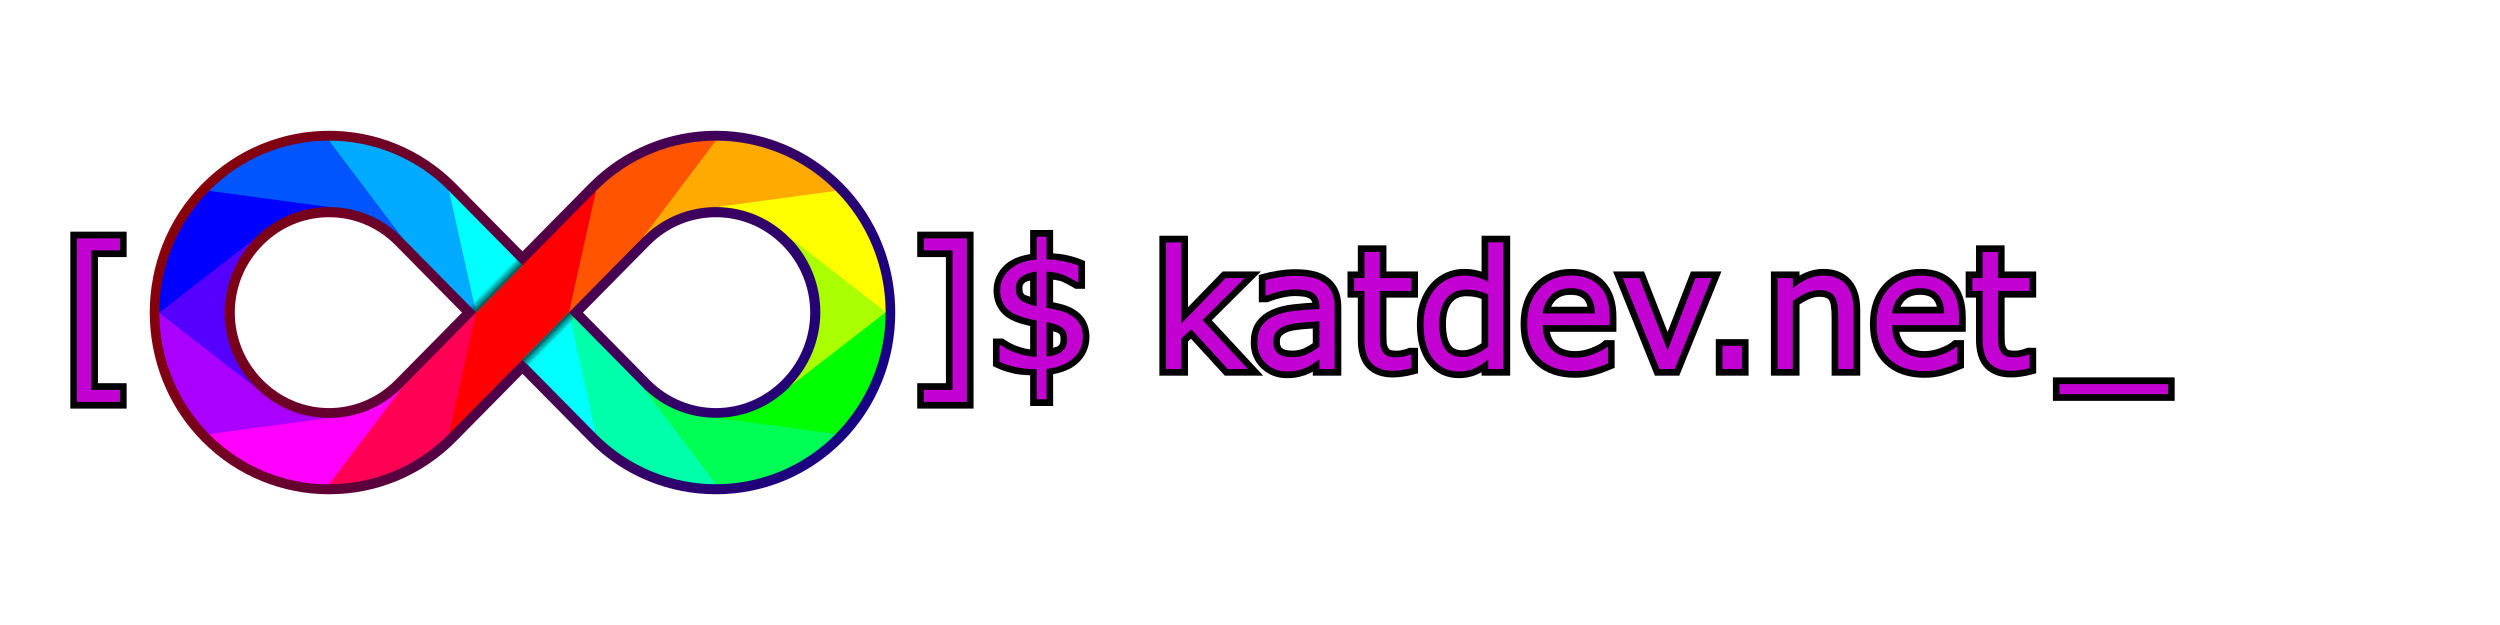
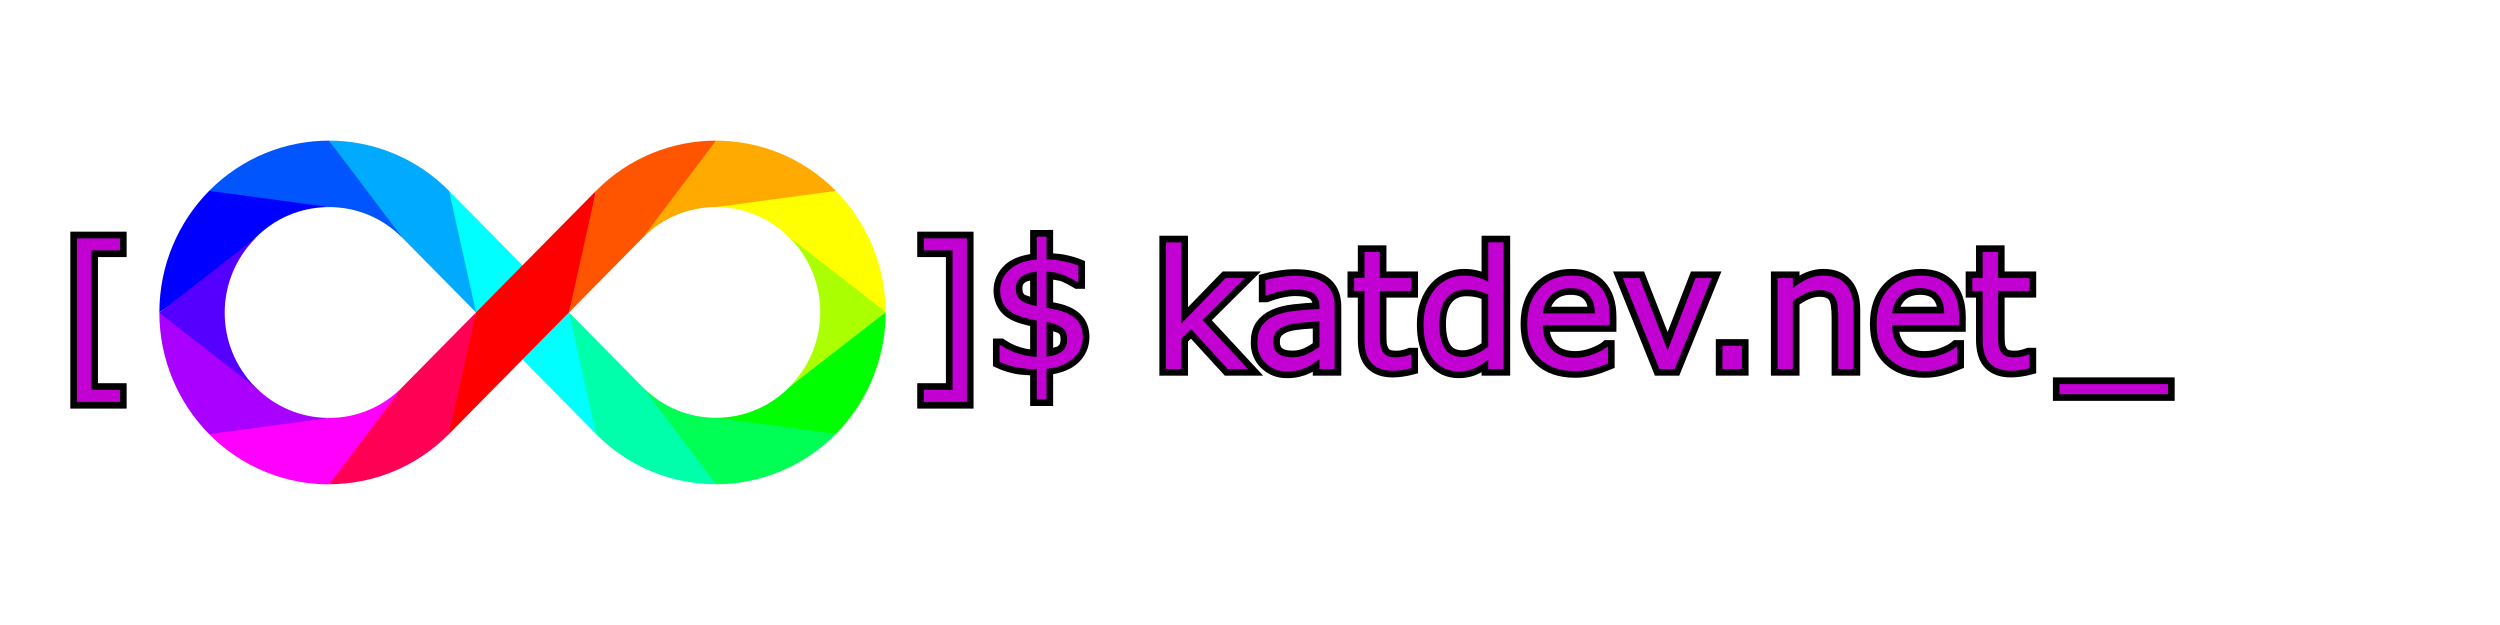
<svg xmlns="http://www.w3.org/2000/svg" xmlns:xlink="http://www.w3.org/1999/xlink" width="2e3" height="500" version="1.1" viewBox="0 0 529.17 132.29">
  <defs>
-     <linearGradient id="a">
+     <linearGradient>
      <stop stop-opacity=".705" offset="0" />
      <stop stop-opacity="0" offset="1" />
    </linearGradient>
-     <linearGradient id="e" x1="90.01" x2="90.01" y1="137.22" y2="133.58" gradientTransform="translate(-160.43 6.1003)" gradientUnits="userSpaceOnUse" xlink:href="#a" />
-     <linearGradient id="d" x1="90.01" x2="90.01" y1="137.22" y2="133.58" gradientTransform="translate(-160.42 -307)" gradientUnits="userSpaceOnUse" xlink:href="#a" />
-     <linearGradient id="c" x1="-86.004" x2="206.03" y1="323.72" y2="460.14" gradientUnits="userSpaceOnUse">
+     <linearGradient x1="90.01" x2="90.01" y1="137.22" y2="133.58" gradientTransform="translate(-160.43 6.1003)" gradientUnits="userSpaceOnUse" xlink:href="#a" />
+     <linearGradient x1="90.01" x2="90.01" y1="137.22" y2="133.58" gradientTransform="translate(-160.42 -307)" gradientUnits="userSpaceOnUse" xlink:href="#a" />
+     <linearGradient x1="-86.004" x2="206.03" y1="323.72" y2="460.14" gradientUnits="userSpaceOnUse">
      <stop stop-color="#900000" offset="0" />
      <stop stop-color="#0f008f" offset="1" />
    </linearGradient>
-     <meshgradient id="b" x="-86.004" y="323.722" gradientUnits="userSpaceOnUse">
+     <meshgradient x="-86.004" y="323.722" gradientUnits="userSpaceOnUse">
      <meshrow>
        <meshpatch>
          <stop stop-color="#900000" path="c 97.346,0  194.692,0  292.038,0" />
          <stop path="c 0,45.473  0,90.946  0,136.418" />
          <stop stop-color="#0f008f" path="c -97.346,0  -194.692,0  -292.038,0" />
          <stop path="c 0,-45.473  0,-90.946  0,-136.418" />
        </meshpatch>
      </meshrow>
    </meshgradient>
  </defs>
  <g transform="matrix(1 0 0 1.0132 .00027358 .73807)">
    <g transform="matrix(.52604 0 0 .52604 79.026 -141.61)">
      <path d="m-17.816 323.72c-17.464 2e-5 -34.988 6.681-48.268 19.961-26.56 26.56-26.56 69.977 0 96.537 26.56 26.56 69.977 26.56 96.537 0 8.163-8.163 21.951-21.951 29.561-29.561 7.609 7.609 21.399 21.397 29.563 29.561 26.56 26.56 69.977 26.561 96.537 0 26.56-26.561 26.561-69.979 0-96.539-13.28-13.28-30.807-19.959-48.27-19.959-17.463 1e-4 -34.987 6.678-48.268 19.959-8.163 8.163-21.953 21.953-29.563 29.562-7.61-7.609-21.398-21.398-29.561-29.561-13.28-13.28-30.806-19.961-48.27-19.961zm0 26.391c10.694-1e-5 21.337 4.052 29.562 12.277 8.163 8.163 21.951 21.95 29.561 29.561-7.609 7.61-21.398 21.399-29.561 29.562-16.452 16.452-42.671 16.452-59.123 0-16.452-16.452-16.452-42.671 0-59.123 8.226-8.226 18.866-12.277 29.561-12.277zm155.66 0c10.694-6e-5 21.336 4.051 29.562 12.277 16.452 16.452 16.452 42.669 0 59.121-16.452 16.452-42.671 16.454-59.123 2e-3 -8.163-8.163-21.951-21.953-29.561-29.562 7.61-7.61 21.398-21.398 29.561-29.561 8.226-8.226 18.867-12.277 29.561-12.277z" color="#000000" color-rendering="auto" dominant-baseline="auto" fill="url(#b)" image-rendering="auto" shape-rendering="auto" solid-color="#000000" stop-color="#000000" stroke="url(#c)" stroke-linejoin="round" stroke-width="7.938" style="font-feature-settings:normal;font-variant-alternates:normal;font-variant-caps:normal;font-variant-east-asian:normal;font-variant-ligatures:normal;font-variant-numeric:normal;font-variant-position:normal;font-variation-settings:normal;inline-size:0;isolation:auto;mix-blend-mode:normal;paint-order:normal;shape-margin:0;shape-padding:0;text-decoration-color:#000000;text-decoration-line:none;text-decoration-style:solid;text-indent:0;text-orientation:mixed;text-transform:none;white-space:normal" />
      <g transform="translate(-.89205 231.4)">
        <g fill-opacity=".997" shape-rendering="auto">
          <path d="m-65.191 112.22c23.434-2.105 33.419 3.575 48.268 6.44-6e-3 0-0.017 3.4e-4 -0.023 3.4e-4l-3.7e-4 -3.7e-4c-11.634-4e-5 -22.022 4.659-29.584 12.221-14.469 13.843-25.962 21.307-38.679 29.584 3e-5 -18.781 7.67-35.897 20.018-48.245z" color="#000000" color-rendering="auto" dominant-baseline="auto" fill="#00f" image-rendering="auto" solid-color="#000000" stop-color="#000000" style="font-feature-settings:normal;font-variant-alternates:normal;font-variant-caps:normal;font-variant-east-asian:normal;font-variant-ligatures:normal;font-variant-numeric:normal;font-variant-position:normal;font-variation-settings:normal;inline-size:0;isolation:auto;mix-blend-mode:normal;shape-margin:0;shape-padding:0;text-decoration-color:#000000;text-decoration-line:none;text-decoration-style:solid;text-indent:0;text-orientation:mixed;text-transform:none;white-space:normal" />
          <path d="m-65.192 208.82c15.816 0.586 31.954-2.046 48.268-6.44-6e-3 0-0.017-2.7e-4 -0.023-2.7e-4l-3.7e-4 2.7e-4c-11.634 7e-5 -22.022-4.659-29.584-12.221-12.341-9.907-20.996-20.122-38.679-29.584 4e-5 18.781 7.67 35.897 20.018 48.245z" color="#000000" color-rendering="auto" dominant-baseline="auto" fill="#a0f" image-rendering="auto" solid-color="#000000" stop-color="#000000" style="font-feature-settings:normal;font-variant-alternates:normal;font-variant-caps:normal;font-variant-east-asian:normal;font-variant-ligatures:normal;font-variant-numeric:normal;font-variant-position:normal;font-variation-settings:normal;inline-size:0;isolation:auto;mix-blend-mode:normal;shape-margin:0;shape-padding:0;text-decoration-color:#000000;text-decoration-line:none;text-decoration-style:solid;text-indent:0;text-orientation:mixed;text-transform:none;white-space:normal" />
          <path d="m187.01 112.22c-18.527-0.639-33.076 3.268-48.268 6.44 6e-3 0 0.017 3.5e-4 0.023 3.5e-4l3.7e-4 -3.8e-4c11.634-4e-5 22.022 4.659 29.584 12.221 12.424 10.519 23.939 22.308 38.679 29.584-3e-5 -18.781-7.67-35.897-20.018-48.245z" color="#000000" color-rendering="auto" dominant-baseline="auto" fill="#ff0" image-rendering="auto" solid-color="#000000" stop-color="#000000" style="font-feature-settings:normal;font-variant-alternates:normal;font-variant-caps:normal;font-variant-east-asian:normal;font-variant-ligatures:normal;font-variant-numeric:normal;font-variant-position:normal;font-variation-settings:normal;inline-size:0;isolation:auto;mix-blend-mode:normal;shape-margin:0;shape-padding:0;text-decoration-color:#000000;text-decoration-line:none;text-decoration-style:solid;text-indent:0;text-orientation:mixed;text-transform:none;white-space:normal" />
        </g>
        <g>
          <path d="m90.469 208.76c-2.207-16.083-3.639-32.166-10.872-48.249l-48.251-48.29c-0.227 15.821 1.317 31.768 10.872 48.288z" fill="#0ff" />
          <path d="m138.74 228.72c-17.463-1e-4 -34.987-6.678-48.268-19.959l-10.872-48.288 0.018 0.018c-7e-5 7e-5 7e-5 5.3e-4 0 5.3e-4 7.61 7.61 21.398 21.398 29.561 29.56 10.782 12.694 22.001 25.296 29.56 38.668z" color="#000000" color-rendering="auto" dominant-baseline="auto" fill="#0fa" image-rendering="auto" shape-rendering="auto" solid-color="#000000" stop-color="#000000" style="font-feature-settings:normal;font-variant-alternates:normal;font-variant-caps:normal;font-variant-east-asian:normal;font-variant-ligatures:normal;font-variant-numeric:normal;font-variant-position:normal;font-variation-settings:normal;inline-size:0;isolation:auto;mix-blend-mode:normal;shape-margin:0;shape-padding:0;text-decoration-color:#000000;text-decoration-line:none;text-decoration-style:solid;text-indent:0;text-orientation:mixed;text-transform:none;white-space:normal" />
          <path d="m90.469 112.22c-2.905 14.37-3.21 22.551-10.872 48.249l-48.251 48.29c-0.402-15.149 5.47-31.774 10.872-48.288z" fill="#f00" />
        </g>
        <g shape-rendering="auto">
          <path d="m138.74 92.26c-17.463 1e-4 -34.987 6.678-48.268 19.959l-10.872 48.288 0.018-0.018c-7e-5 -6e-5 6e-5 -5.3e-4 0-5.3e-4 7.61-7.61 21.398-21.398 29.561-29.56 11.432-11.114 22.085-23.103 29.56-38.668z" color="#000000" color-rendering="auto" dominant-baseline="auto" fill="#f50" image-rendering="auto" solid-color="#000000" stop-color="#000000" style="font-feature-settings:normal;font-variant-alternates:normal;font-variant-caps:normal;font-variant-east-asian:normal;font-variant-ligatures:normal;font-variant-numeric:normal;font-variant-position:normal;font-variation-settings:normal;inline-size:0;isolation:auto;mix-blend-mode:normal;shape-margin:0;shape-padding:0;text-decoration-color:#000000;text-decoration-line:none;text-decoration-style:solid;text-indent:0;text-orientation:mixed;text-transform:none;white-space:normal" />
          <path d="m138.74 92.26-29.577 38.684c4e-3 -5e-3 0.012-0.011 0.017-0.016v-5.3e-4c8.226-8.226 18.867-12.277 29.56-12.277l48.269-6.432c-13.28-13.28-30.806-19.959-48.269-19.959z" color="#000000" color-rendering="auto" dominant-baseline="auto" fill="#fa0" fill-opacity=".997" image-rendering="auto" solid-color="#000000" stop-color="#000000" style="font-feature-settings:normal;font-variant-alternates:normal;font-variant-caps:normal;font-variant-east-asian:normal;font-variant-ligatures:normal;font-variant-numeric:normal;font-variant-position:normal;font-variation-settings:normal;inline-size:0;isolation:auto;mix-blend-mode:normal;shape-margin:0;shape-padding:0;text-decoration-color:#000000;text-decoration-line:none;text-decoration-style:solid;text-indent:0;text-orientation:mixed;text-transform:none;white-space:normal" />
          <path d="m-16.922 228.72c17.463-1e-4 34.988-6.678 48.268-19.959l10.872-48.288-0.018 0.018c7e-5 7e-5 -7e-5 5.3e-4 0 5.3e-4 -7.61 7.61-21.398 21.398-29.561 29.56-12.108 12.889-21.943 25.779-29.56 38.668z" color="#000000" color-rendering="auto" dominant-baseline="auto" fill="#f05" image-rendering="auto" solid-color="#000000" stop-color="#000000" style="font-feature-settings:normal;font-variant-alternates:normal;font-variant-caps:normal;font-variant-east-asian:normal;font-variant-ligatures:normal;font-variant-numeric:normal;font-variant-position:normal;font-variation-settings:normal;inline-size:0;isolation:auto;mix-blend-mode:normal;shape-margin:0;shape-padding:0;text-decoration-color:#000000;text-decoration-line:none;text-decoration-style:solid;text-indent:0;text-orientation:mixed;text-transform:none;white-space:normal" />
          <g fill-opacity=".997">
            <path d="m-16.923 228.78 29.577-38.684c-0.004 5e-3 -0.012 0.011-0.017 0.016v5.3e-4c-8.226 8.226-18.866 12.277-29.56 12.277l-48.269 6.432c13.28 13.28 30.806 19.959 48.269 19.959z" color="#000000" color-rendering="auto" dominant-baseline="auto" fill="#f0f" image-rendering="auto" solid-color="#000000" stop-color="#000000" style="font-feature-settings:normal;font-variant-alternates:normal;font-variant-caps:normal;font-variant-east-asian:normal;font-variant-ligatures:normal;font-variant-numeric:normal;font-variant-position:normal;font-variation-settings:normal;inline-size:0;isolation:auto;mix-blend-mode:normal;shape-margin:0;shape-padding:0;text-decoration-color:#000000;text-decoration-line:none;text-decoration-style:solid;text-indent:0;text-orientation:mixed;text-transform:none;white-space:normal" />
            <path d="m187.01 208.76c-16.445-1.791-37.13 0.658-48.268-6.44 6e-3 0 0.017-3.5e-4 0.023-3.5e-4l3.7e-4 3.7e-4c11.634 5e-5 22.022-4.659 29.584-12.221 12.788-10.53 25.211-23.366 38.679-29.584-3e-5 18.781-7.67 35.897-20.018 48.245z" color="#000000" color-rendering="auto" dominant-baseline="auto" fill="#0f0" image-rendering="auto" solid-color="#000000" stop-color="#000000" style="font-feature-settings:normal;font-variant-alternates:normal;font-variant-caps:normal;font-variant-east-asian:normal;font-variant-ligatures:normal;font-variant-numeric:normal;font-variant-position:normal;font-variation-settings:normal;inline-size:0;isolation:auto;mix-blend-mode:normal;shape-margin:0;shape-padding:0;text-decoration-color:#000000;text-decoration-line:none;text-decoration-style:solid;text-indent:0;text-orientation:mixed;text-transform:none;white-space:normal" />
            <path d="m138.74 228.72-29.577-38.684c5e-3 5e-3 0.012 0.011 0.017 0.016v5.3e-4c8.226 8.226 18.867 12.277 29.56 12.277l48.269 6.432c-13.28 13.28-30.806 19.959-48.269 19.959z" color="#000000" color-rendering="auto" dominant-baseline="auto" fill="#0f5" image-rendering="auto" solid-color="#000000" stop-color="#000000" style="font-feature-settings:normal;font-variant-alternates:normal;font-variant-caps:normal;font-variant-east-asian:normal;font-variant-ligatures:normal;font-variant-numeric:normal;font-variant-position:normal;font-variation-settings:normal;inline-size:0;isolation:auto;mix-blend-mode:normal;shape-margin:0;shape-padding:0;text-decoration-color:#000000;text-decoration-line:none;text-decoration-style:solid;text-indent:0;text-orientation:mixed;text-transform:none;white-space:normal" />
          </g>
          <path d="m-16.922 92.26c17.463 1e-4 34.988 6.678 48.268 19.959l10.872 48.288-0.018-0.018c6.9e-5 -6e-5 -6.9e-5 -5.3e-4 0-5.3e-4 -7.61-7.61-21.398-21.398-29.561-29.56-11.622-11.784-20.715-25.149-29.56-38.668z" color="#000000" color-rendering="auto" dominant-baseline="auto" fill="#0af" image-rendering="auto" solid-color="#000000" stop-color="#000000" style="font-feature-settings:normal;font-variant-alternates:normal;font-variant-caps:normal;font-variant-east-asian:normal;font-variant-ligatures:normal;font-variant-numeric:normal;font-variant-position:normal;font-variation-settings:normal;inline-size:0;isolation:auto;mix-blend-mode:normal;shape-margin:0;shape-padding:0;text-decoration-color:#000000;text-decoration-line:none;text-decoration-style:solid;text-indent:0;text-orientation:mixed;text-transform:none;white-space:normal" />
        </g>
        <rect transform="rotate(-45)" x="-83.643" y="139.68" width="26.44" height="3.64" fill="url(#e)" />
        <g shape-rendering="auto">
          <path d="m-16.922 92.26 29.577 38.684c-0.004-5e-3 -0.012-0.011-0.017-0.016v-5.3e-4c-8.226-8.226-18.866-12.277-29.56-12.277l-48.269-6.432c13.28-13.28 30.806-19.959 48.269-19.959z" color="#000000" color-rendering="auto" dominant-baseline="auto" fill="#05f" fill-opacity=".997" image-rendering="auto" solid-color="#000000" stop-color="#000000" style="font-feature-settings:normal;font-variant-alternates:normal;font-variant-caps:normal;font-variant-east-asian:normal;font-variant-ligatures:normal;font-variant-numeric:normal;font-variant-position:normal;font-variation-settings:normal;inline-size:0;isolation:auto;mix-blend-mode:normal;shape-margin:0;shape-padding:0;text-decoration-color:#000000;text-decoration-line:none;text-decoration-style:solid;text-indent:0;text-orientation:mixed;text-transform:none;white-space:normal" />
          <path d="m168.45 130.75-7e-3 0.093c16.393 16.44 16.393 42.591 0 59.031v0.095l38.583-29.51c8e-5 -0.049 5.3e-4 -0.099 5.3e-4 -0.148z" color="#000000" color-rendering="auto" dominant-baseline="auto" fill="#af0" image-rendering="auto" solid-color="#000000" stop-color="#000000" style="font-feature-settings:normal;font-variant-alternates:normal;font-variant-caps:normal;font-variant-east-asian:normal;font-variant-ligatures:normal;font-variant-numeric:normal;font-variant-position:normal;font-variation-settings:normal;inline-size:0;isolation:auto;mix-blend-mode:normal;shape-margin:0;shape-padding:0;text-decoration-color:#000000;text-decoration-line:none;text-decoration-style:solid;text-indent:0;text-orientation:mixed;text-transform:none;white-space:normal" />
          <path d="m-46.627 131.02v0.093c-16.393 16.44-16.393 42.591 0 59.031v0.095l-38.583-29.51c-8e-5 -0.049-5.3e-4 -0.099-5.3e-4 -0.148z" color="#000000" color-rendering="auto" dominant-baseline="auto" fill="#50f" image-rendering="auto" solid-color="#000000" stop-color="#000000" style="font-feature-settings:normal;font-variant-alternates:normal;font-variant-caps:normal;font-variant-east-asian:normal;font-variant-ligatures:normal;font-variant-numeric:normal;font-variant-position:normal;font-variation-settings:normal;inline-size:0;isolation:auto;mix-blend-mode:normal;shape-margin:0;shape-padding:0;text-decoration-color:#000000;text-decoration-line:none;text-decoration-style:solid;text-indent:0;text-orientation:mixed;text-transform:none;white-space:normal" />
        </g>
        <rect transform="matrix(.70711 -.70711 -.70711 -.70711 0 0)" x="-83.628" y="-173.42" width="26.44" height="3.64" fill="url(#d)" />
      </g>
    </g>
    <g stroke-miterlimit="2.8">
      <g shape-rendering="auto" stroke-width="2.8" style="paint-order:stroke markers fill">
        <path d="m14.883 47.664v36.963h11.92v-5.309h-6.068v-26.346h6.068v-5.309zm2.801 2.801h0.25v31.361h-0.25z" color="#000000" color-rendering="auto" dominant-baseline="auto" image-rendering="auto" solid-color="#000000" stop-color="#000000" style="font-feature-settings:normal;font-variant-alternates:normal;font-variant-caps:normal;font-variant-east-asian:normal;font-variant-ligatures:normal;font-variant-numeric:normal;font-variant-position:normal;font-variation-settings:normal;inline-size:0;isolation:auto;mix-blend-mode:normal;paint-order:stroke markers fill;shape-margin:0;shape-padding:0;text-decoration-color:#000000;text-decoration-line:none;text-decoration-style:solid;text-indent:0;text-orientation:mixed;text-transform:none;white-space:normal" />
        <path d="m25.402 83.227h-9.119v-34.162h9.119v2.508h-6.068v29.147h6.068z" color="#000000" color-rendering="auto" dominant-baseline="auto" fill="#c200d2" image-rendering="auto" solid-color="#000000" stop-color="#000000" style="font-feature-settings:normal;font-variant-alternates:normal;font-variant-caps:normal;font-variant-east-asian:normal;font-variant-ligatures:normal;font-variant-numeric:normal;font-variant-position:normal;font-variation-settings:normal;inline-size:0;isolation:auto;mix-blend-mode:normal;paint-order:stroke markers fill;shape-margin:0;shape-padding:0;text-decoration-color:#000000;text-decoration-line:none;text-decoration-style:solid;text-indent:0;text-orientation:mixed;text-transform:none;white-space:normal" />
        <path d="m194.15 47.664v5.309h6.068v26.346h-6.068v5.309h11.92v-36.963zm8.867 2.801h0.252v31.361h-0.252z" color="#000000" color-rendering="auto" dominant-baseline="auto" image-rendering="auto" solid-color="#000000" stop-color="#000000" style="font-feature-settings:normal;font-variant-alternates:normal;font-variant-caps:normal;font-variant-east-asian:normal;font-variant-ligatures:normal;font-variant-numeric:normal;font-variant-position:normal;font-variation-settings:normal;inline-size:0;isolation:auto;mix-blend-mode:normal;paint-order:stroke markers fill;shape-margin:0;shape-padding:0;text-decoration-color:#000000;text-decoration-line:none;text-decoration-style:solid;text-indent:0;text-orientation:mixed;text-transform:none;white-space:normal" />
        <path d="m204.67 83.227h-9.119v-2.508h6.068v-29.147h-6.068v-2.508h9.119z" color="#000000" color-rendering="auto" dominant-baseline="auto" fill="#c200d2" image-rendering="auto" solid-color="#000000" stop-color="#000000" style="font-feature-settings:normal;font-variant-alternates:normal;font-variant-caps:normal;font-variant-east-asian:normal;font-variant-ligatures:normal;font-variant-numeric:normal;font-variant-position:normal;font-variation-settings:normal;inline-size:0;isolation:auto;mix-blend-mode:normal;paint-order:stroke markers fill;shape-margin:0;shape-padding:0;text-decoration-color:#000000;text-decoration-line:none;text-decoration-style:solid;text-indent:0;text-orientation:mixed;text-transform:none;white-space:normal" />
        <path d="m218.05 47.314v5.041c-2.052 0.343-3.878 0.976-5.236 2.16l-4e-3 4e-3c-1.608 1.414-2.51 3.339-2.51 5.436 0 1.688 0.532 3.263 1.58 4.488l4e-3 2e-3 2e-3 0.004c1.102 1.272 2.747 2.076 4.82 2.598 0.351 0.096 0.724 0.193 1.125 0.287l0.039 0.008c0.055 0.011 0.123 0.026 0.18 0.037v4.865c-0.293-0.044-0.619-0.052-0.895-0.115-2e-3 -5.16e-4 -4e-3 5.16e-4 -6e-3 0-0.755-0.187-1.409-0.383-1.949-0.58l-4e-3 -2e-3c-0.471-0.174-0.967-0.398-1.49-0.676-0.534-0.295-0.916-0.533-1.02-0.609l-0.369-0.271h-2.141v5.769l0.816 0.375c1.11 0.509 2.379 0.91 3.812 1.219h6e-3l6e-3 2e-3c1.018 0.211 2.131 0.258 3.232 0.326v6.402h4.869v-6.641c1.942-0.365 3.699-1.01 5.062-2.16l2e-3 -2e-3 4e-3 -2e-3c1.679-1.429 2.613-3.415 2.613-5.592 0-1.86-0.622-3.554-1.871-4.744-1.187-1.141-2.789-1.877-4.707-2.289l-0.014-2e-3 -0.016-0.004c-0.272-0.052-0.605-0.123-0.984-0.209l-0.037-0.008c-0.018-0.005-0.034-0.007-0.053-0.012v-4.725c0.614 0.12 1.39 0.189 1.785 0.365l0.02 0.008c0.897 0.383 1.752 0.825 2.57 1.326l0.338 0.207h2.039v-5.783l-0.877-0.354c-0.949-0.382-2.062-0.698-3.359-0.967-0.853-0.177-1.681-0.217-2.516-0.291v-4.893zm6.279 7.863c0.183 0.033 0.352 0.024 0.537 0.062 0.305 0.063 0.468 0.145 0.744 0.213-0.362-0.149-0.876-0.168-1.281-0.275zm1.494 0.316 0.018 0.008c-1e-3 -4.58e-4 -3e-3 4.58e-4 -4e-3 0-5e-3 -0.002-9e-3 -0.006-0.014-0.008zm0.082 0.043c0.344 0.09 0.674 0.18 0.967 0.275v0.223c-0.326-0.16-0.631-0.353-0.967-0.498zm-10.852 0.859c-0.855 0.818-1.44 1.904-1.44 3.103 0 1.341 0.459 2.634 1.438 3.467 0.984 0.838 2.307 1.27 4.106 1.654l1.6 0.342-0.637-0.121v0.098l-0.395-0.078c-0.451-0.09-0.867-0.175-1.252-0.254-0.383-0.09-0.734-0.18-1.053-0.268l-0.031-0.008c-1.734-0.436-2.821-1.066-3.381-1.709l-2e-3 -2e-3c-0.61-0.715-0.908-1.526-0.908-2.666 0-1.363 0.455-2.358 1.557-3.328 0.107-0.093 0.281-0.144 0.398-0.23zm2.996 1.49v3.379c-0.35-0.151-1.067-0.332-1.182-0.43-0.284-0.242-0.455-0.549-0.455-1.336 0-0.674 0.141-0.938 0.672-1.301l6e-3 -0.004 4e-3 -0.004c0.24-0.168 0.659-0.187 0.955-0.305zm2.801 6.971 0.439 0.074c0.303 0.051 0.645 0.124 1.022 0.221l0.018 0.004 0.019 0.004c0.409 0.094 0.767 0.171 1.086 0.232 1.565 0.336 2.651 0.888 3.357 1.568l4e-3 0.004 2e-3 2e-3c0.666 0.634 1.004 1.426 1.004 2.721 0 1.448-0.48 2.479-1.631 3.459-0.02 0.017-0.05 0.024-0.07 0.041 0.718-0.835 1.186-1.881 1.186-3.043 0-1.387-0.526-2.736-1.602-3.525-0.982-0.741-2.257-1.151-3.904-1.463l-0.93-0.176zm2.068 3.623c0.321 0.133 0.939 0.265 1.086 0.377l0.012 0.008 0.01 0.008c0.297 0.217 0.461 0.465 0.461 1.272 0 0.836-0.182 1.156-0.584 1.459l-8e-3 0.008c-0.177 0.136-0.687 0.189-0.977 0.305zm-9.943 5.129c0.42 0.202 0.842 0.414 1.254 0.566h2e-3l4e-3 2e-3c0.478 0.175 1.053 0.327 1.619 0.482-0.144-0.026-0.317-0.016-0.459-0.045l-0.01-2e-3c-0.951-0.206-1.681-0.487-2.41-0.766z" color="#000000" color-rendering="auto" dominant-baseline="auto" image-rendering="auto" solid-color="#000000" stop-color="#000000" style="font-feature-settings:normal;font-variant-alternates:normal;font-variant-caps:normal;font-variant-east-asian:normal;font-variant-ligatures:normal;font-variant-numeric:normal;font-variant-position:normal;font-variation-settings:normal;inline-size:0;isolation:auto;mix-blend-mode:normal;paint-order:stroke markers fill;shape-margin:0;shape-padding:0;text-decoration-color:#000000;text-decoration-line:none;text-decoration-style:solid;text-indent:0;text-orientation:mixed;text-transform:none;white-space:normal" />
        <path d="m229.2 69.688c0 1.812-0.707 3.32-2.122 4.525-1.415 1.192-3.268 1.9-5.559 2.122v6.348h-2.069v-6.261c-1.543-0.012-2.993-0.158-4.349-0.438-1.356-0.292-2.531-0.666-3.525-1.122v-3.472h0.281c0.222 0.164 0.62 0.403 1.192 0.719 0.573 0.304 1.128 0.555 1.666 0.754 0.608 0.222 1.315 0.433 2.122 0.631 0.818 0.187 1.689 0.298 2.613 0.333v-7.594c-0.468-0.094-0.9-0.181-1.298-0.263-0.398-0.094-0.766-0.187-1.105-0.281-1.906-0.479-3.274-1.198-4.104-2.157-0.83-0.97-1.245-2.163-1.245-3.578 0-1.73 0.678-3.192 2.034-4.384 1.368-1.192 3.274-1.888 5.717-2.087v-4.77h2.069v4.735c1.181 0.023 2.391 0.164 3.63 0.421 1.239 0.257 2.28 0.555 3.122 0.894v3.437h-0.246c-0.877-0.538-1.795-1.011-2.753-1.421-0.947-0.421-2.198-0.684-3.753-0.789v7.559c0.351 0.058 0.731 0.14 1.14 0.246 0.409 0.094 0.766 0.17 1.07 0.228 1.742 0.374 3.087 1.017 4.034 1.929 0.959 0.912 1.438 2.157 1.438 3.735zm-9.751-6.436v-7.243c-1.251 0.094-2.303 0.438-3.157 1.035-0.853 0.585-1.28 1.403-1.28 2.455 0 1.064 0.316 1.865 0.947 2.403 0.631 0.538 1.795 0.988 3.49 1.35zm6.436 6.892c0-1.099-0.345-1.9-1.035-2.403-0.678-0.514-1.789-0.918-3.332-1.21v7.26c1.403-0.14 2.479-0.497 3.227-1.07 0.76-0.573 1.14-1.432 1.14-2.578z" color="#000000" color-rendering="auto" dominant-baseline="auto" fill="#c200d2" image-rendering="auto" solid-color="#000000" stop-color="#000000" style="font-feature-settings:normal;font-variant-alternates:normal;font-variant-caps:normal;font-variant-east-asian:normal;font-variant-ligatures:normal;font-variant-numeric:normal;font-variant-position:normal;font-variation-settings:normal;inline-size:0;isolation:auto;mix-blend-mode:normal;paint-order:stroke markers fill;shape-margin:0;shape-padding:0;text-decoration-color:#000000;text-decoration-line:none;text-decoration-style:solid;text-indent:0;text-orientation:mixed;text-transform:none;white-space:normal" />
      </g>
      <g transform="scale(1.0066 .99349)" fill="#c200d2" stroke="#000" stroke-width="2.8" style="paint-order:stroke markers fill" aria-label="katdev.net">
        <path d="m262.41 76.858h-4.244l-7.667-8.368-2.088 1.985v6.383h-3.217v-26.628h3.217v17.079l9.293-9.566h4.056l-8.882 8.831z" />
        <path d="m280.65 76.858h-3.2v-2.037q-0.428 0.291-1.164 0.821-0.719 0.513-1.403 0.821-0.804 0.394-1.848 0.65-1.044 0.274-2.447 0.274-2.584 0-4.381-1.711-1.797-1.711-1.797-4.364 0-2.173 0.924-3.508 0.941-1.352 2.67-2.122 1.746-0.77 4.193-1.044 2.447-0.274 5.254-0.411v-0.496q0-1.095-0.394-1.814-0.377-0.719-1.095-1.129-0.685-0.394-1.643-0.531t-2.002-0.137q-1.266 0-2.824 0.342-1.557 0.325-3.217 0.958h-0.171v-3.269q0.941-0.257 2.721-0.565t3.508-0.308q2.019 0 3.508 0.342 1.506 0.325 2.601 1.129 1.078 0.787 1.643 2.037 0.565 1.249 0.565 3.098zm-3.2-4.706v-5.322q-1.472 0.086-3.474 0.257-1.985 0.171-3.149 0.496-1.386 0.394-2.242 1.232-0.856 0.821-0.856 2.276 0 1.643 0.993 2.481 0.993 0.821 3.029 0.821 1.694 0 3.098-0.65 1.403-0.667 2.601-1.591z" />
        <path d="m296.78 76.686q-0.907 0.24-1.985 0.394-1.061 0.154-1.9 0.154-2.926 0-4.449-1.574-1.523-1.574-1.523-5.048v-10.165h-2.173v-2.704h2.173v-5.493h3.217v5.493h6.64v2.704h-6.64v8.711q0 1.506 0.069 2.362 0.068 0.839 0.479 1.574 0.376 0.685 1.027 1.01 0.667 0.308 2.019 0.308 0.787 0 1.643-0.222 0.856-0.24 1.232-0.394h0.171z" />
        <path d="m316.16 76.858h-3.217v-2.002q-1.386 1.198-2.892 1.865t-3.269 0.667q-3.423 0-5.442-2.635-2.002-2.635-2.002-7.307 0-2.43 0.685-4.33 0.702-1.9 1.883-3.234 1.164-1.301 2.704-1.985 1.557-0.685 3.217-0.685 1.506 0 2.67 0.325 1.164 0.308 2.447 0.975v-8.283h3.217zm-3.217-4.706v-10.97q-1.301-0.582-2.327-0.804t-2.242-0.222q-2.704 0-4.21 1.883t-1.506 5.339q0 3.405 1.164 5.185 1.164 1.763 3.731 1.763 1.369 0 2.772-0.599 1.403-0.616 2.618-1.574z" />
        <path d="m338.5 67.634h-14.084q0 1.763 0.531 3.08 0.531 1.301 1.455 2.139 0.89 0.821 2.105 1.232 1.232 0.411 2.704 0.411 1.951 0 3.919-0.77 1.985-0.787 2.824-1.54h0.171v3.508q-1.626 0.685-3.32 1.147-1.694 0.462-3.56 0.462-4.758 0-7.427-2.567-2.67-2.584-2.67-7.324 0-4.689 2.55-7.444 2.567-2.755 6.743-2.755 3.868 0 5.955 2.259 2.105 2.259 2.105 6.418zm-3.132-2.464q-0.017-2.533-1.284-3.919-1.249-1.386-3.816-1.386-2.584 0-4.124 1.523-1.523 1.523-1.728 3.782z" />
        <path d="m359.91 57.742-7.735 19.116h-3.234l-7.684-19.116h3.491l5.921 15.214 5.87-15.214z" />
        <path d="m366.29 76.858h-4.09v-4.877h4.09z" />
        <path d="m389.77 76.858h-3.217v-10.884q0-1.318-0.154-2.464-0.154-1.164-0.565-1.814-0.428-0.719-1.232-1.061-0.804-0.359-2.088-0.359-1.318 0-2.755 0.65-1.438 0.65-2.755 1.66v14.272h-3.217v-19.116h3.217v2.122q1.506-1.249 3.115-1.951 1.609-0.702 3.303-0.702 3.098 0 4.723 1.865 1.626 1.865 1.626 5.374z" />
        <path d="m411.96 67.634h-14.084q0 1.763 0.531 3.08 0.531 1.301 1.455 2.139 0.89 0.821 2.105 1.232 1.232 0.411 2.704 0.411 1.951 0 3.919-0.77 1.985-0.787 2.824-1.54h0.171v3.508q-1.626 0.685-3.32 1.147-1.694 0.462-3.56 0.462-4.758 0-7.427-2.567-2.67-2.584-2.67-7.324 0-4.689 2.55-7.444 2.567-2.755 6.743-2.755 3.868 0 5.955 2.259 2.105 2.259 2.105 6.418zm-3.132-2.464q-0.017-2.533-1.284-3.919-1.249-1.386-3.816-1.386-2.584 0-4.124 1.523-1.523 1.523-1.728 3.782z" />
        <path d="m426.77 76.686q-0.907 0.24-1.985 0.394-1.061 0.154-1.9 0.154-2.926 0-4.449-1.574-1.523-1.574-1.523-5.048v-10.165h-2.173v-2.704h2.173v-5.493h3.217v5.493h6.64v2.704h-6.64v8.711q0 1.506 0.068 2.362 0.069 0.839 0.479 1.574 0.376 0.685 1.027 1.01 0.667 0.308 2.019 0.308 0.787 0 1.643-0.222 0.856-0.24 1.232-0.394h0.171z" />
      </g>
      <g transform="translate(-53.975)" shape-rendering="auto" stroke-width="2.8" style="paint-order:stroke markers fill">
        <path d="m488.51 78.109v4.904h25.773v-4.904z" color="#000000" color-rendering="auto" dominant-baseline="auto" image-rendering="auto" solid-color="#000000" stop-color="#000000" style="font-feature-settings:normal;font-variant-alternates:normal;font-variant-caps:normal;font-variant-east-asian:normal;font-variant-ligatures:normal;font-variant-numeric:normal;font-variant-position:normal;font-variation-settings:normal;inline-size:0;isolation:auto;mix-blend-mode:normal;paint-order:stroke markers fill;shape-margin:0;shape-padding:0;text-decoration-color:#000000;text-decoration-line:none;text-decoration-style:solid;text-indent:0;text-orientation:mixed;text-transform:none;white-space:normal" />
        <path d="m512.88 81.614h-22.974v-2.104h22.974z" color="#000000" color-rendering="auto" dominant-baseline="auto" fill="#c200d2" image-rendering="auto" solid-color="#000000" stop-color="#000000" style="font-feature-settings:normal;font-variant-alternates:normal;font-variant-caps:normal;font-variant-east-asian:normal;font-variant-ligatures:normal;font-variant-numeric:normal;font-variant-position:normal;font-variation-settings:normal;inline-size:0;isolation:auto;mix-blend-mode:normal;paint-order:stroke markers fill;shape-margin:0;shape-padding:0;text-decoration-color:#000000;text-decoration-line:none;text-decoration-style:solid;text-indent:0;text-orientation:mixed;text-transform:none;white-space:normal" />
      </g>
    </g>
  </g>
</svg>
